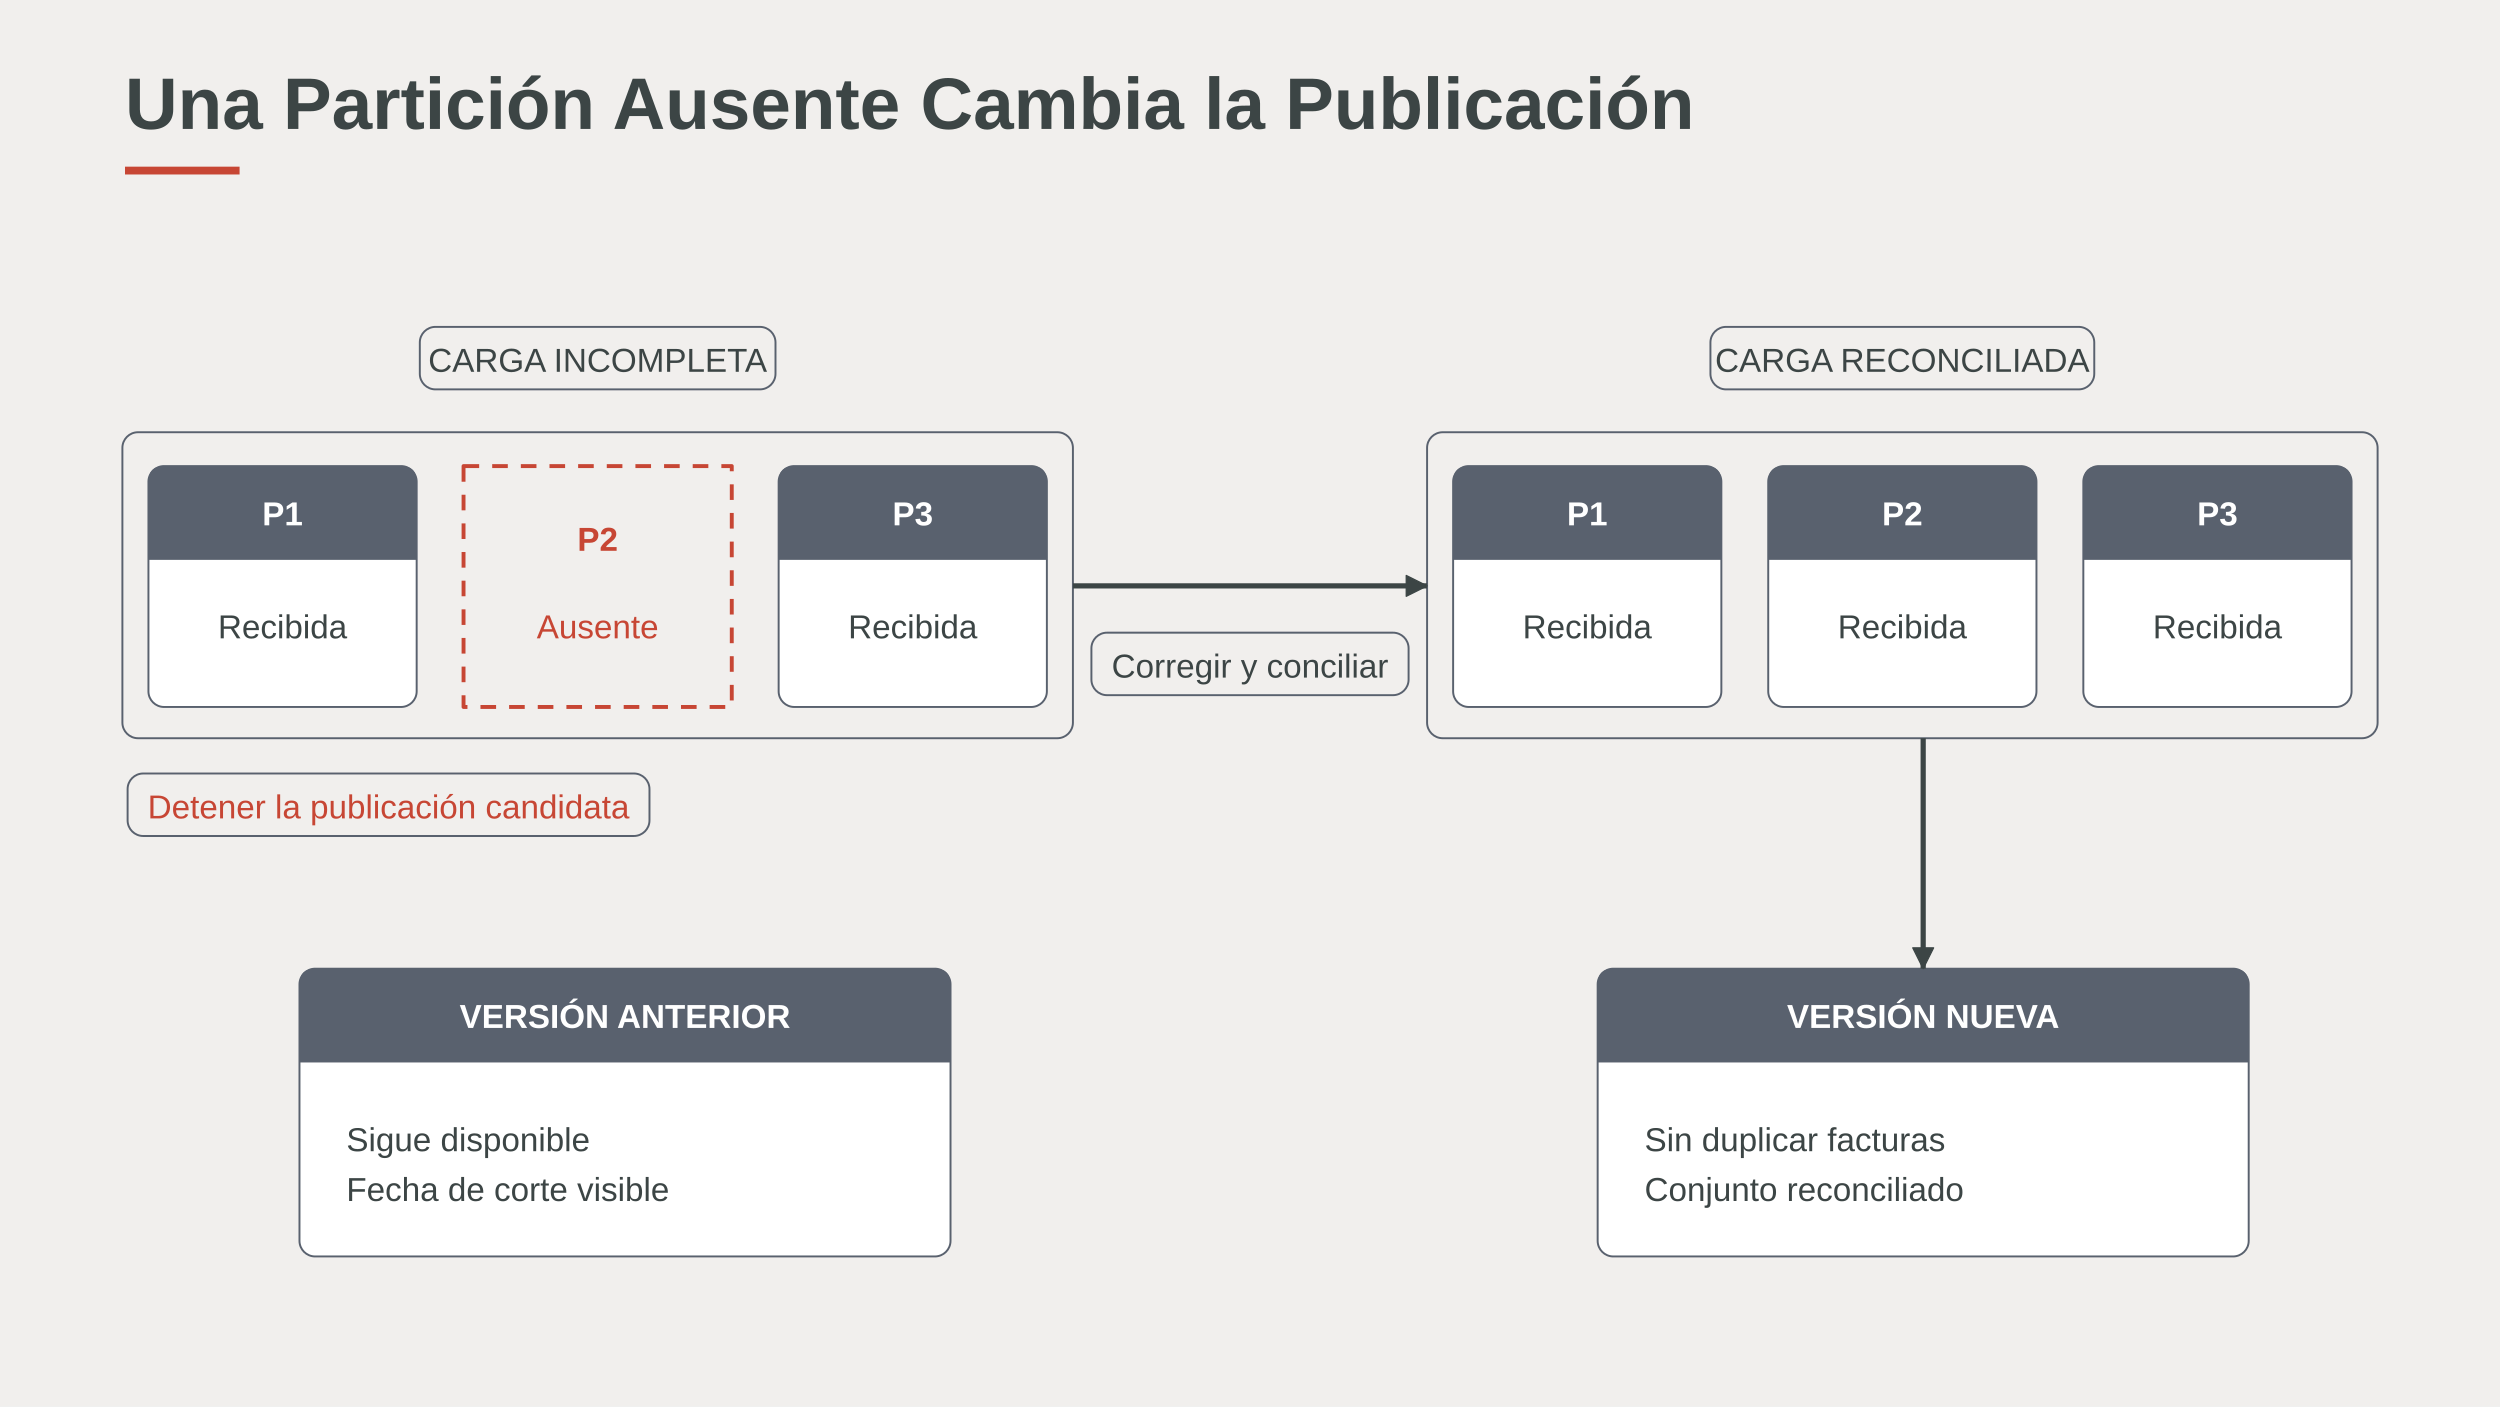
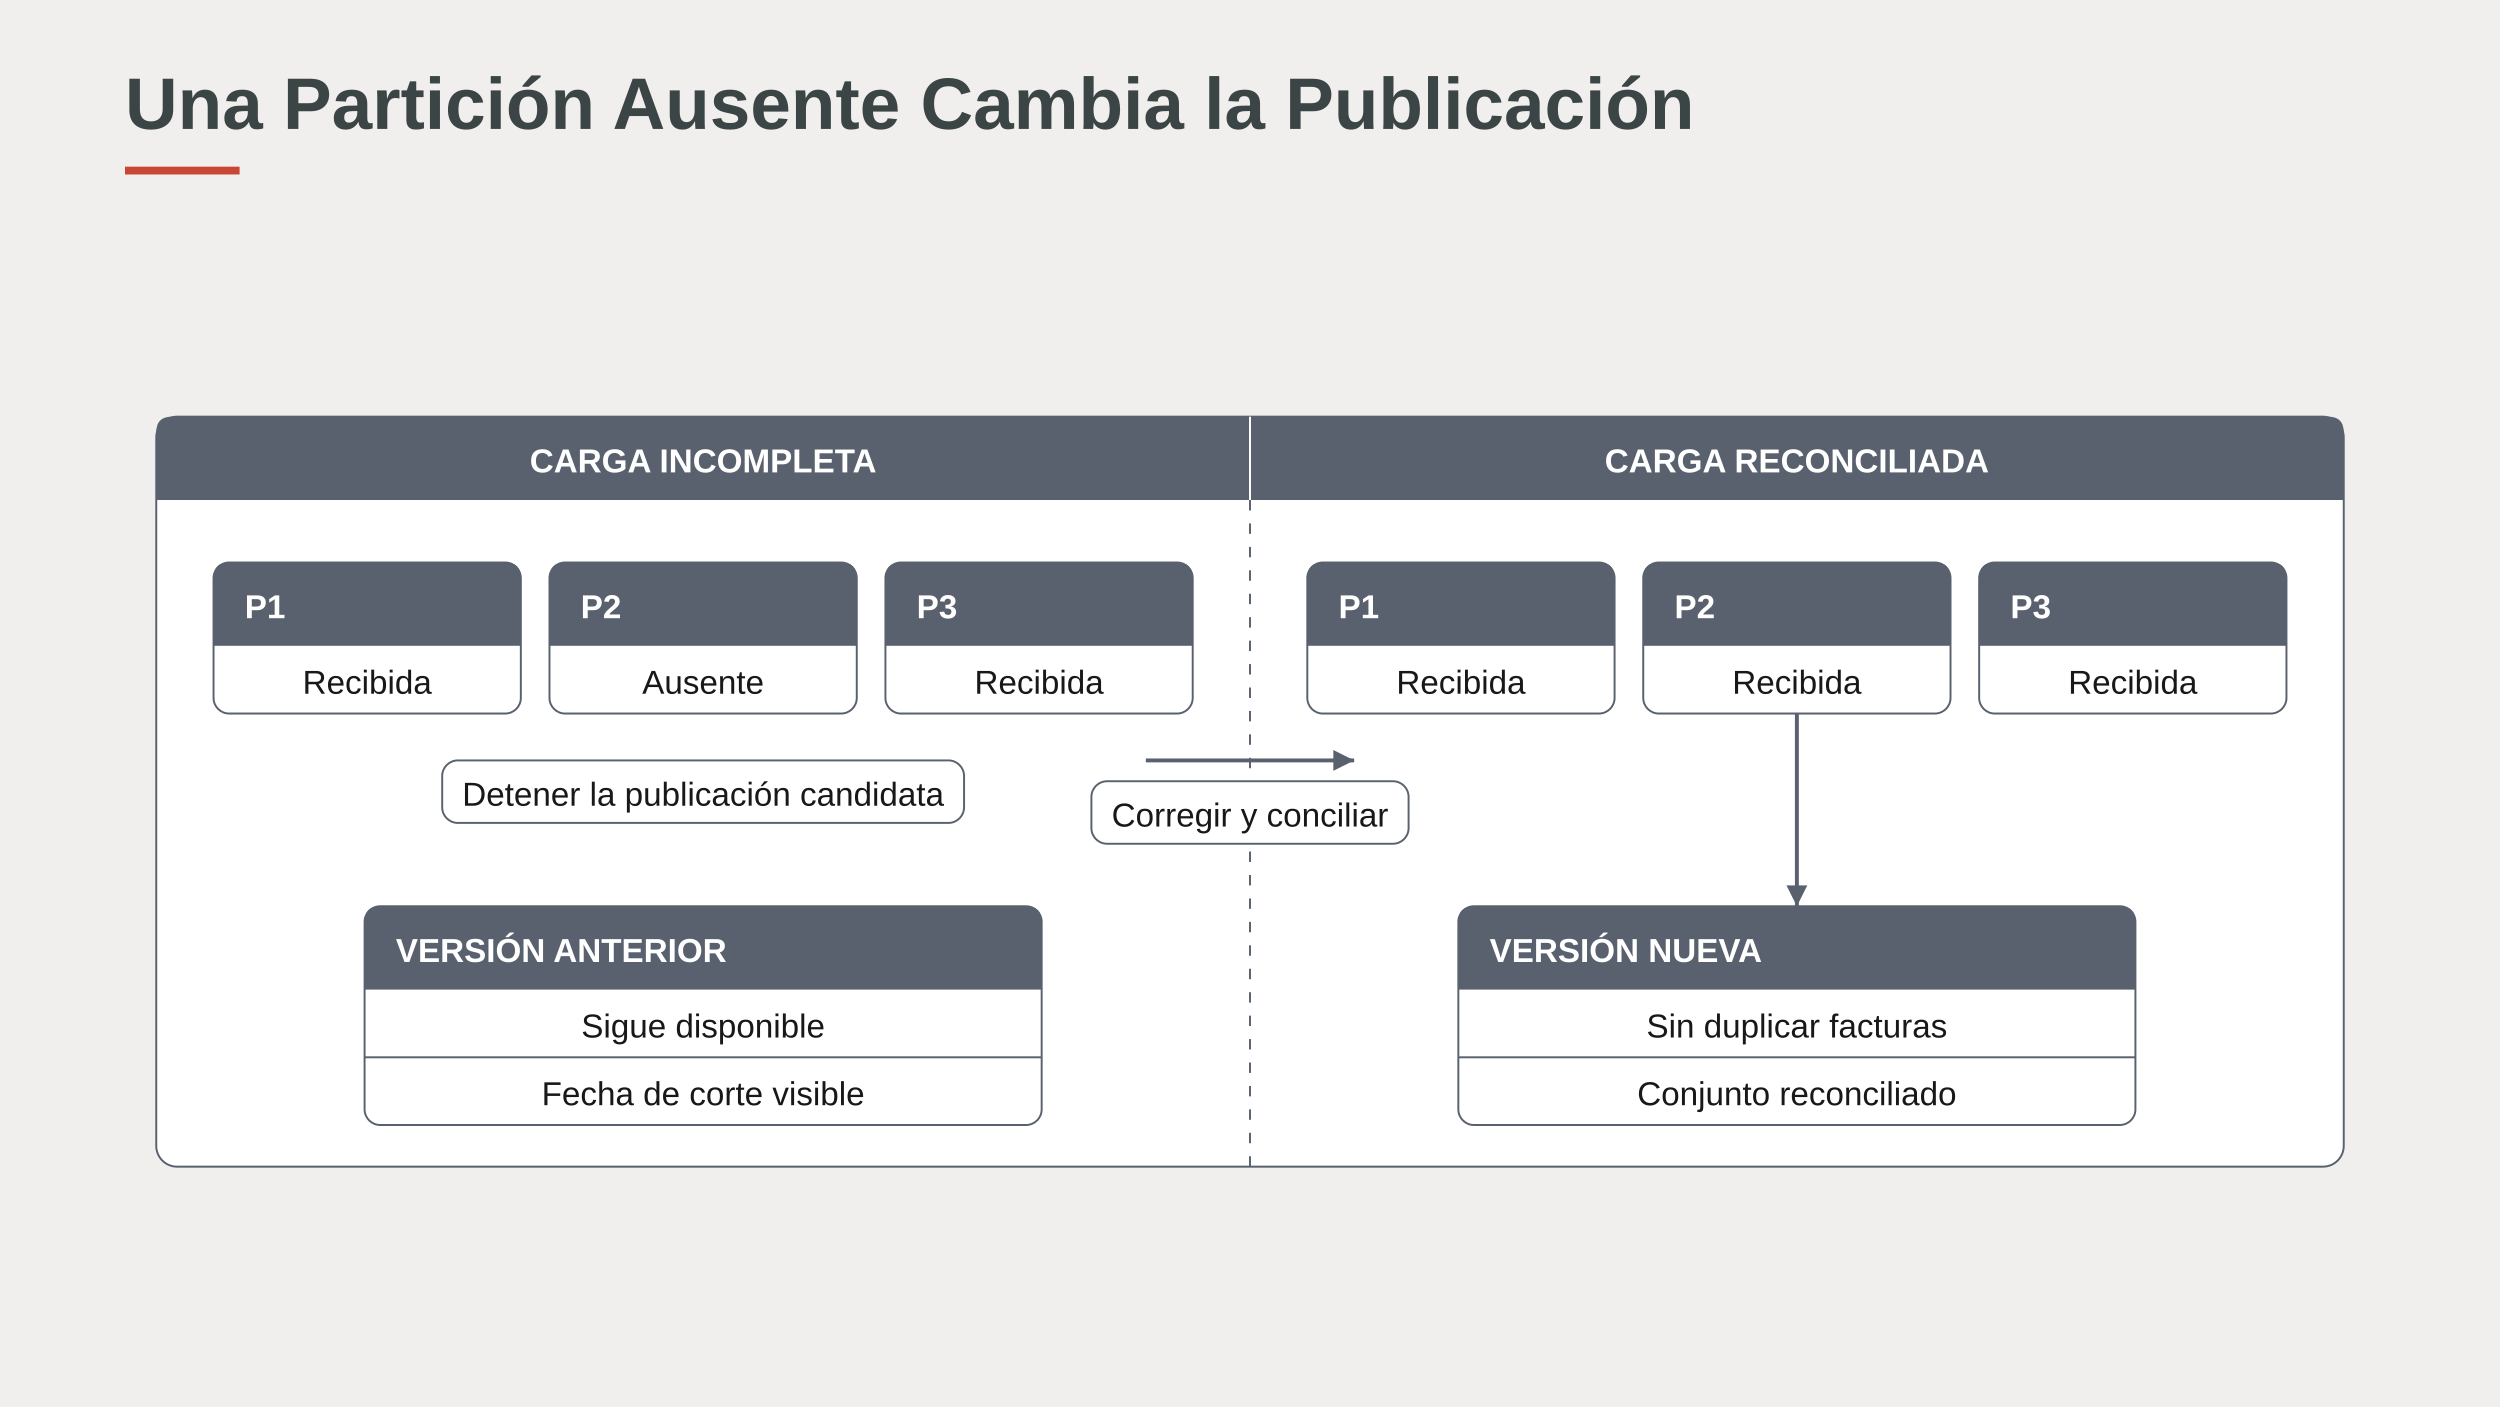
<svg xmlns="http://www.w3.org/2000/svg" viewBox="0 0 1920 1080" role="img" aria-labelledby="title description">
  <g font-family="Segoe UI, Arial, sans-serif">
    <rect x="0" y="0" width="1920" height="1080" rx="0" fill="#F1EFED" stroke="none" stroke-width="2" />
    <rect x="96" y="128" width="88" height="6" rx="0" fill="#C74634" stroke="none" stroke-width="2" />
    <text x="96" y="99" font-size="56" fill="#3C4545" font-weight="700" text-anchor="start">
      <tspan x="96" y="99">Una Partición Ausente Cambia la Publicación</tspan>
    </text>
-     <g data-layout="module-artwork" data-reference="governance-architecture" transform="translate(18.000 57.955)" data-center="960 608">
-       <rect x="304.42" y="193.09" width="273.161" height="48" rx="12" fill="#F1EFED" stroke="#59616E" stroke-width="1.5" data-layout="reference-tag" />
-       <text x="441.0" y="227.59" font-size="25.5" fill="#3C4545" font-weight="400" text-anchor="middle">
-         <tspan x="441.0" y="227.59">CARGA INCOMPLETA</tspan>
+     <g data-layout="module-artwork" data-reference="governance-architecture" data-center="960 608" transform="translate(0 50)">
+       <rect x="120" y="270" width="1680" height="576" rx="16" fill="#FFFFFF" stroke="#59616E" stroke-width="1.5" />
+       <path d="M132 270 H1788 Q1800 270 1800 282 V334 H120 V282 Q120 270 132 270 Z" fill="#59616E" stroke="#59616E" stroke-width="0" stroke-linejoin="round" stroke-linecap="round" />
+       <g data-table-cell="header" data-cell-align="center">
+         <rect x="120" y="270" width="840" height="64" rx="0" fill="none" stroke="none" stroke-width="0" data-cell-frame="true" />
+         <g data-cell-content="true">
+           <text x="540.0" y="312.8" fill="#FFFFFF" font-size="25.5" font-weight="700" text-anchor="middle">
+             <tspan x="540.0" y="312.8">CARGA INCOMPLETA</tspan>
+           </text>
+         </g>
+       </g>
+       <g data-table-cell="header" data-cell-align="center">
+         <rect x="960" y="270" width="840" height="64" rx="0" fill="none" stroke="none" stroke-width="0" data-cell-frame="true" />
+         <g data-cell-content="true">
+           <text x="1380.0" y="312.8" fill="#FFFFFF" font-size="25.5" font-weight="700" text-anchor="middle">
+             <tspan x="1380.0" y="312.8">CARGA RECONCILIADA</tspan>
+           </text>
+         </g>
+       </g>
+       <line x1="960" y1="270" x2="960" y2="334" stroke="#FFFFFF" stroke-width="1.5" />
+       <line x1="960" y1="334" x2="960" y2="846" stroke="#59616E" stroke-width="1.5" stroke-dasharray="8 10" />
+       <rect x="164" y="382" width="236" height="116" rx="12" fill="#FFFFFF" stroke="#59616E" stroke-width="1.5" data-table-frame="true" />
+       <path d="M176 382 H388 Q400 382 400 394 V446 H164 V394 Q164 382 176 382 Z" fill="#59616E" stroke="#59616E" stroke-width="0" stroke-linejoin="round" stroke-linecap="round" />
+       <g data-table-cell="header" data-cell-align="left">
+         <rect x="164" y="382" width="236" height="64" rx="0" fill="none" stroke="none" stroke-width="0" data-cell-frame="true" />
+         <g data-cell-content="true">
+           <text x="188" y="424.8" fill="#FFFFFF" font-size="25.5" font-weight="700" text-anchor="start">
+             <tspan x="188" y="424.8">P1</tspan>
+           </text>
+         </g>
+       </g>
+       <g data-table-cell="row" data-cell-align="center">
+         <rect x="164" y="446" width="236" height="52" rx="0" fill="none" stroke="none" stroke-width="0" data-cell-frame="true" />
+         <g data-cell-content="true">
+           <text x="282.0" y="482.8" fill="#181818" font-size="25.5" font-weight="400" text-anchor="middle">
+             <tspan x="282.0" y="482.8">Recibida</tspan>
+           </text>
+         </g>
+       </g>
+       <rect x="422" y="382" width="236" height="116" rx="12" fill="#FFFFFF" stroke="#59616E" stroke-width="1.5" data-table-frame="true" />
+       <path d="M434 382 H646 Q658 382 658 394 V446 H422 V394 Q422 382 434 382 Z" fill="#59616E" stroke="#59616E" stroke-width="0" stroke-linejoin="round" stroke-linecap="round" />
+       <g data-table-cell="header" data-cell-align="left">
+         <rect x="422" y="382" width="236" height="64" rx="0" fill="none" stroke="none" stroke-width="0" data-cell-frame="true" />
+         <g data-cell-content="true">
+           <text x="446" y="424.8" fill="#FFFFFF" font-size="25.5" font-weight="700" text-anchor="start">
+             <tspan x="446" y="424.8">P2</tspan>
+           </text>
+         </g>
+       </g>
+       <g data-table-cell="row" data-cell-align="center">
+         <rect x="422" y="446" width="236" height="52" rx="0" fill="none" stroke="none" stroke-width="0" data-cell-frame="true" />
+         <g data-cell-content="true">
+           <text x="540.0" y="482.8" fill="#181818" font-size="25.5" font-weight="400" text-anchor="middle">
+             <tspan x="540.0" y="482.8">Ausente</tspan>
+           </text>
+         </g>
+       </g>
+       <rect x="680" y="382" width="236" height="116" rx="12" fill="#FFFFFF" stroke="#59616E" stroke-width="1.5" data-table-frame="true" />
+       <path d="M692 382 H904 Q916 382 916 394 V446 H680 V394 Q680 382 692 382 Z" fill="#59616E" stroke="#59616E" stroke-width="0" stroke-linejoin="round" stroke-linecap="round" />
+       <g data-table-cell="header" data-cell-align="left">
+         <rect x="680" y="382" width="236" height="64" rx="0" fill="none" stroke="none" stroke-width="0" data-cell-frame="true" />
+         <g data-cell-content="true">
+           <text x="704" y="424.8" fill="#FFFFFF" font-size="25.5" font-weight="700" text-anchor="start">
+             <tspan x="704" y="424.8">P3</tspan>
+           </text>
+         </g>
+       </g>
+       <g data-table-cell="row" data-cell-align="center">
+         <rect x="680" y="446" width="236" height="52" rx="0" fill="none" stroke="none" stroke-width="0" data-cell-frame="true" />
+         <g data-cell-content="true">
+           <text x="798.0" y="482.8" fill="#181818" font-size="25.5" font-weight="400" text-anchor="middle">
+             <tspan x="798.0" y="482.8">Recibida</tspan>
+           </text>
+         </g>
+       </g>
+       <rect x="1004" y="382" width="236" height="116" rx="12" fill="#FFFFFF" stroke="#59616E" stroke-width="1.5" data-table-frame="true" />
+       <path d="M1016 382 H1228 Q1240 382 1240 394 V446 H1004 V394 Q1004 382 1016 382 Z" fill="#59616E" stroke="#59616E" stroke-width="0" stroke-linejoin="round" stroke-linecap="round" />
+       <g data-table-cell="header" data-cell-align="left">
+         <rect x="1004" y="382" width="236" height="64" rx="0" fill="none" stroke="none" stroke-width="0" data-cell-frame="true" />
+         <g data-cell-content="true">
+           <text x="1028" y="424.8" fill="#FFFFFF" font-size="25.5" font-weight="700" text-anchor="start">
+             <tspan x="1028" y="424.8">P1</tspan>
+           </text>
+         </g>
+       </g>
+       <g data-table-cell="row" data-cell-align="center">
+         <rect x="1004" y="446" width="236" height="52" rx="0" fill="none" stroke="none" stroke-width="0" data-cell-frame="true" />
+         <g data-cell-content="true">
+           <text x="1122.0" y="482.8" fill="#181818" font-size="25.5" font-weight="400" text-anchor="middle">
+             <tspan x="1122.0" y="482.8">Recibida</tspan>
+           </text>
+         </g>
+       </g>
+       <rect x="1262" y="382" width="236" height="116" rx="12" fill="#FFFFFF" stroke="#59616E" stroke-width="1.5" data-table-frame="true" />
+       <path d="M1274 382 H1486 Q1498 382 1498 394 V446 H1262 V394 Q1262 382 1274 382 Z" fill="#59616E" stroke="#59616E" stroke-width="0" stroke-linejoin="round" stroke-linecap="round" />
+       <g data-table-cell="header" data-cell-align="left">
+         <rect x="1262" y="382" width="236" height="64" rx="0" fill="none" stroke="none" stroke-width="0" data-cell-frame="true" />
+         <g data-cell-content="true">
+           <text x="1286" y="424.8" fill="#FFFFFF" font-size="25.5" font-weight="700" text-anchor="start">
+             <tspan x="1286" y="424.8">P2</tspan>
+           </text>
+         </g>
+       </g>
+       <g data-table-cell="row" data-cell-align="center">
+         <rect x="1262" y="446" width="236" height="52" rx="0" fill="none" stroke="none" stroke-width="0" data-cell-frame="true" />
+         <g data-cell-content="true">
+           <text x="1380.0" y="482.8" fill="#181818" font-size="25.5" font-weight="400" text-anchor="middle">
+             <tspan x="1380.0" y="482.8">Recibida</tspan>
+           </text>
+         </g>
+       </g>
+       <rect x="1520" y="382" width="236" height="116" rx="12" fill="#FFFFFF" stroke="#59616E" stroke-width="1.5" data-table-frame="true" />
+       <path d="M1532 382 H1744 Q1756 382 1756 394 V446 H1520 V394 Q1520 382 1532 382 Z" fill="#59616E" stroke="#59616E" stroke-width="0" stroke-linejoin="round" stroke-linecap="round" />
+       <g data-table-cell="header" data-cell-align="left">
+         <rect x="1520" y="382" width="236" height="64" rx="0" fill="none" stroke="none" stroke-width="0" data-cell-frame="true" />
+         <g data-cell-content="true">
+           <text x="1544" y="424.8" fill="#FFFFFF" font-size="25.5" font-weight="700" text-anchor="start">
+             <tspan x="1544" y="424.8">P3</tspan>
+           </text>
+         </g>
+       </g>
+       <g data-table-cell="row" data-cell-align="center">
+         <rect x="1520" y="446" width="236" height="52" rx="0" fill="none" stroke="none" stroke-width="0" data-cell-frame="true" />
+         <g data-cell-content="true">
+           <text x="1638.0" y="482.8" fill="#181818" font-size="25.5" font-weight="400" text-anchor="middle">
+             <tspan x="1638.0" y="482.8">Recibida</tspan>
+           </text>
+         </g>
+       </g>
+       <line x1="880" y1="534" x2="1040" y2="534" stroke="#59616E" stroke-width="3" />
+       <path d="M1040 534 L1024.0 542.0 L1024.0 526.0 Z" fill="#59616E" stroke="#59616E" stroke-width="0" stroke-linejoin="round" stroke-linecap="round" />
+       <rect x="838.202" y="550" width="243.595" height="48" rx="12" fill="#FFFFFF" stroke="#59616E" stroke-width="1.5" data-layout="reference-tag" />
+       <text x="960" y="584.8" fill="#181818" font-size="25.5" font-weight="400" text-anchor="middle">
+         <tspan x="960" y="584.8">Corregir y conciliar</tspan>
      </text>
-       <rect x="1295.609" y="193.09" width="294.783" height="48" rx="12" fill="#F1EFED" stroke="#59616E" stroke-width="1.5" data-layout="reference-tag" />
-       <text x="1443.0" y="227.59" font-size="25.5" fill="#3C4545" font-weight="400" text-anchor="middle">
-         <tspan x="1443.0" y="227.59">CARGA RECONCILIADA</tspan>
+       <rect x="339.602" y="534" width="400.797" height="48" rx="12" fill="#FFFFFF" stroke="#59616E" stroke-width="1.5" data-layout="reference-tag" />
+       <text x="540" y="568.8" fill="#181818" font-size="25.5" font-weight="400" text-anchor="middle">
+         <tspan x="540" y="568.8">Detener la publicación candidata</tspan>
      </text>
-       <rect x="76" y="274" width="730" height="235" rx="12" fill="none" stroke="#59616E" stroke-width="1.5" />
-       <rect x="1078" y="274" width="730" height="235" rx="12" fill="none" stroke="#59616E" stroke-width="1.5" />
-       <rect x="96" y="300" width="206" height="185" rx="12" fill="#FFFFFF" stroke="#59616E" stroke-width="1.5" data-table-frame="true" />
-       <path d="M108.0 300.0 H290.0 Q302.0 300.0 302.0 312.0 V372.0 H96.0 V312.0 Q96.0 300.0 108.0 300.0 Z" fill="#59616E" stroke="none" data-table-header="true" />
-       <text x="199.0" y="345.5" font-size="25.5" fill="#FFFFFF" font-weight="700" text-anchor="middle">
-         <tspan x="199.0" y="345.5">P1</tspan>
-       </text>
-       <text x="199" y="432.27" font-size="25.5" fill="#3C4545" font-weight="400" text-anchor="middle">
-         <tspan x="199" y="432.27">Recibida</tspan>
-       </text>
-       <path d="M338 300 H544 V485 H338 Z" fill="none" stroke="#C74634" stroke-width="3" stroke-linejoin="round" stroke-dasharray="12 10" />
-       <text x="441" y="365.07" font-size="25.5" fill="#C74634" font-weight="700" text-anchor="middle">
-         <tspan x="441" y="365.07">P2</tspan>
-       </text>
-       <text x="441" y="432.27" font-size="25.5" fill="#C74634" font-weight="400" text-anchor="middle">
-         <tspan x="441" y="432.27">Ausente</tspan>
-       </text>
-       <rect x="580" y="300" width="206" height="185" rx="12" fill="#FFFFFF" stroke="#59616E" stroke-width="1.5" data-table-frame="true" />
-       <path d="M592.0 300.0 H774.0 Q786.0 300.0 786.0 312.0 V372.0 H580.0 V312.0 Q580.0 300.0 592.0 300.0 Z" fill="#59616E" stroke="none" data-table-header="true" />
-       <text x="683.0" y="345.5" font-size="25.5" fill="#FFFFFF" font-weight="700" text-anchor="middle">
-         <tspan x="683.0" y="345.5">P3</tspan>
-       </text>
-       <text x="683" y="432.27" font-size="25.5" fill="#3C4545" font-weight="400" text-anchor="middle">
-         <tspan x="683" y="432.27">Recibida</tspan>
-       </text>
-       <rect x="1098" y="300" width="206" height="185" rx="12" fill="#FFFFFF" stroke="#59616E" stroke-width="1.5" data-table-frame="true" />
-       <path d="M1110.0 300.0 H1292.0 Q1304.0 300.0 1304.0 312.0 V372.0 H1098.0 V312.0 Q1098.0 300.0 1110.0 300.0 Z" fill="#59616E" stroke="none" data-table-header="true" />
-       <text x="1201.0" y="345.5" font-size="25.5" fill="#FFFFFF" font-weight="700" text-anchor="middle">
-         <tspan x="1201.0" y="345.5">P1</tspan>
-       </text>
-       <text x="1201" y="432.27" font-size="25.5" fill="#3C4545" font-weight="400" text-anchor="middle">
-         <tspan x="1201" y="432.27">Recibida</tspan>
-       </text>
-       <rect x="1340" y="300" width="206" height="185" rx="12" fill="#FFFFFF" stroke="#59616E" stroke-width="1.5" data-table-frame="true" />
-       <path d="M1352.0 300.0 H1534.0 Q1546.0 300.0 1546.0 312.0 V372.0 H1340.0 V312.0 Q1340.0 300.0 1352.0 300.0 Z" fill="#59616E" stroke="none" data-table-header="true" />
-       <text x="1443.0" y="345.5" font-size="25.5" fill="#FFFFFF" font-weight="700" text-anchor="middle">
-         <tspan x="1443.0" y="345.5">P2</tspan>
-       </text>
-       <text x="1443" y="432.27" font-size="25.5" fill="#3C4545" font-weight="400" text-anchor="middle">
-         <tspan x="1443" y="432.27">Recibida</tspan>
-       </text>
-       <rect x="1582" y="300" width="206" height="185" rx="12" fill="#FFFFFF" stroke="#59616E" stroke-width="1.5" data-table-frame="true" />
-       <path d="M1594.0 300.0 H1776.0 Q1788.0 300.0 1788.0 312.0 V372.0 H1582.0 V312.0 Q1582.0 300.0 1594.0 300.0 Z" fill="#59616E" stroke="none" data-table-header="true" />
-       <text x="1685.0" y="345.5" font-size="25.5" fill="#FFFFFF" font-weight="700" text-anchor="middle">
-         <tspan x="1685.0" y="345.5">P3</tspan>
-       </text>
-       <text x="1685" y="432.27" font-size="25.5" fill="#3C4545" font-weight="400" text-anchor="middle">
-         <tspan x="1685" y="432.27">Recibida</tspan>
-       </text>
-       <line x1="806" y1="392" x2="1078" y2="392" stroke="#3C4545" stroke-width="4" />
-       <path d="M1078 392 L1062 400 L1062 384 Z" fill="#3C4545" stroke="#3C4545" stroke-width="1" stroke-linejoin="round" />
-       <rect x="820.202" y="427.934" width="243.595" height="48" rx="12" fill="#F1EFED" stroke="#59616E" stroke-width="1.5" data-layout="reference-tag" />
-       <text x="942.0" y="462.434" font-size="25.5" fill="#3C4545" font-weight="400" text-anchor="middle">
-         <tspan x="942.0" y="462.434">Corregir y conciliar</tspan>
-       </text>
-       <rect x="80.0" y="536.09" width="400.797" height="48" rx="12" fill="#F1EFED" stroke="#59616E" stroke-width="1.5" data-layout="reference-tag" />
-       <text x="280.398" y="570.59" font-size="25.5" fill="#C74634" font-weight="400" text-anchor="middle">
-         <tspan x="280.398" y="570.59">Detener la publicación candidata</tspan>
-       </text>
-       <rect x="212" y="686" width="500" height="221" rx="12" fill="#FFFFFF" stroke="#59616E" stroke-width="1.5" data-table-frame="true" />
-       <path d="M224.0 686.0 H700.0 Q712.0 686.0 712.0 698.0 V758.0 H212.0 V698.0 Q212.0 686.0 224.0 686.0 Z" fill="#59616E" stroke="none" data-table-header="true" />
-       <text x="462.0" y="731.5" font-size="25.5" fill="#FFFFFF" font-weight="700" text-anchor="middle">
-         <tspan x="462.0" y="731.5">VERSIÓN ANTERIOR</tspan>
-       </text>
-       <text x="248" y="826.145" font-size="25.5" fill="#3C4545" font-weight="400" text-anchor="start">
-         <tspan x="248" y="826.145">Sigue disponible </tspan>
-         <tspan x="248" y="864.395">Fecha de corte visible</tspan>
-       </text>
-       <rect x="1209" y="686" width="500" height="221" rx="12" fill="#FFFFFF" stroke="#59616E" stroke-width="1.5" data-table-frame="true" />
-       <path d="M1221.0 686.0 H1697.0 Q1709.0 686.0 1709.0 698.0 V758.0 H1209.0 V698.0 Q1209.0 686.0 1221.0 686.0 Z" fill="#59616E" stroke="none" data-table-header="true" />
-       <text x="1459.0" y="731.5" font-size="25.5" fill="#FFFFFF" font-weight="700" text-anchor="middle">
-         <tspan x="1459.0" y="731.5">VERSIÓN NUEVA</tspan>
-       </text>
-       <text x="1245" y="826.145" font-size="25.5" fill="#3C4545" font-weight="400" text-anchor="start">
-         <tspan x="1245" y="826.145">Sin duplicar facturas </tspan>
-         <tspan x="1245" y="864.395">Conjunto reconciliado</tspan>
-       </text>
-       <line x1="1459" y1="509" x2="1459" y2="686" stroke="#3C4545" stroke-width="4" />
-       <path d="M1459 686 L1451 670 L1467 670 Z" fill="#3C4545" stroke="#3C4545" stroke-width="1" stroke-linejoin="round" />
+       <rect x="280" y="646" width="520" height="168" rx="12" fill="#FFFFFF" stroke="#59616E" stroke-width="1.5" data-table-frame="true" />
+       <path d="M292 646 H788 Q800 646 800 658 V710 H280 V658 Q280 646 292 646 Z" fill="#59616E" stroke="#59616E" stroke-width="0" stroke-linejoin="round" stroke-linecap="round" />
+       <g data-table-cell="header" data-cell-align="left">
+         <rect x="280" y="646" width="520" height="64" rx="0" fill="none" stroke="none" stroke-width="0" data-cell-frame="true" />
+         <g data-cell-content="true">
+           <text x="304" y="688.8" fill="#FFFFFF" font-size="25.5" font-weight="700" text-anchor="start">
+             <tspan x="304" y="688.8">VERSIÓN ANTERIOR</tspan>
+           </text>
+         </g>
+       </g>
+       <g data-table-cell="row" data-cell-align="center">
+         <rect x="280" y="710" width="520" height="52" rx="0" fill="none" stroke="none" stroke-width="0" data-cell-frame="true" />
+         <g data-cell-content="true">
+           <text x="540.0" y="746.8" fill="#181818" font-size="25.5" font-weight="400" text-anchor="middle">
+             <tspan x="540.0" y="746.8">Sigue disponible</tspan>
+           </text>
+         </g>
+       </g>
+       <line x1="280" y1="762" x2="800" y2="762" stroke="#59616E" stroke-width="1.5" />
+       <g data-table-cell="row" data-cell-align="center">
+         <rect x="280" y="762" width="520" height="52" rx="0" fill="none" stroke="none" stroke-width="0" data-cell-frame="true" />
+         <g data-cell-content="true">
+           <text x="540.0" y="798.8" fill="#181818" font-size="25.5" font-weight="400" text-anchor="middle">
+             <tspan x="540.0" y="798.8">Fecha de corte visible</tspan>
+           </text>
+         </g>
+       </g>
+       <rect x="1120" y="646" width="520" height="168" rx="12" fill="#FFFFFF" stroke="#59616E" stroke-width="1.5" data-table-frame="true" />
+       <path d="M1132 646 H1628 Q1640 646 1640 658 V710 H1120 V658 Q1120 646 1132 646 Z" fill="#59616E" stroke="#59616E" stroke-width="0" stroke-linejoin="round" stroke-linecap="round" />
+       <g data-table-cell="header" data-cell-align="left">
+         <rect x="1120" y="646" width="520" height="64" rx="0" fill="none" stroke="none" stroke-width="0" data-cell-frame="true" />
+         <g data-cell-content="true">
+           <text x="1144" y="688.8" fill="#FFFFFF" font-size="25.5" font-weight="700" text-anchor="start">
+             <tspan x="1144" y="688.8">VERSIÓN NUEVA</tspan>
+           </text>
+         </g>
+       </g>
+       <g data-table-cell="row" data-cell-align="center">
+         <rect x="1120" y="710" width="520" height="52" rx="0" fill="none" stroke="none" stroke-width="0" data-cell-frame="true" />
+         <g data-cell-content="true">
+           <text x="1380.0" y="746.8" fill="#181818" font-size="25.5" font-weight="400" text-anchor="middle">
+             <tspan x="1380.0" y="746.8">Sin duplicar facturas</tspan>
+           </text>
+         </g>
+       </g>
+       <line x1="1120" y1="762" x2="1640" y2="762" stroke="#59616E" stroke-width="1.5" />
+       <g data-table-cell="row" data-cell-align="center">
+         <rect x="1120" y="762" width="520" height="52" rx="0" fill="none" stroke="none" stroke-width="0" data-cell-frame="true" />
+         <g data-cell-content="true">
+           <text x="1380.0" y="798.8" fill="#181818" font-size="25.5" font-weight="400" text-anchor="middle">
+             <tspan x="1380.0" y="798.8">Conjunto reconciliado</tspan>
+           </text>
+         </g>
+       </g>
+       <line x1="1380" y1="498" x2="1380" y2="646" stroke="#59616E" stroke-width="3" />
+       <path d="M1380 646 L1372.0 630.0 L1388.0 630.0 Z" fill="#59616E" stroke="#59616E" stroke-width="0" stroke-linejoin="round" stroke-linecap="round" />
    </g>
  </g>
</svg>
